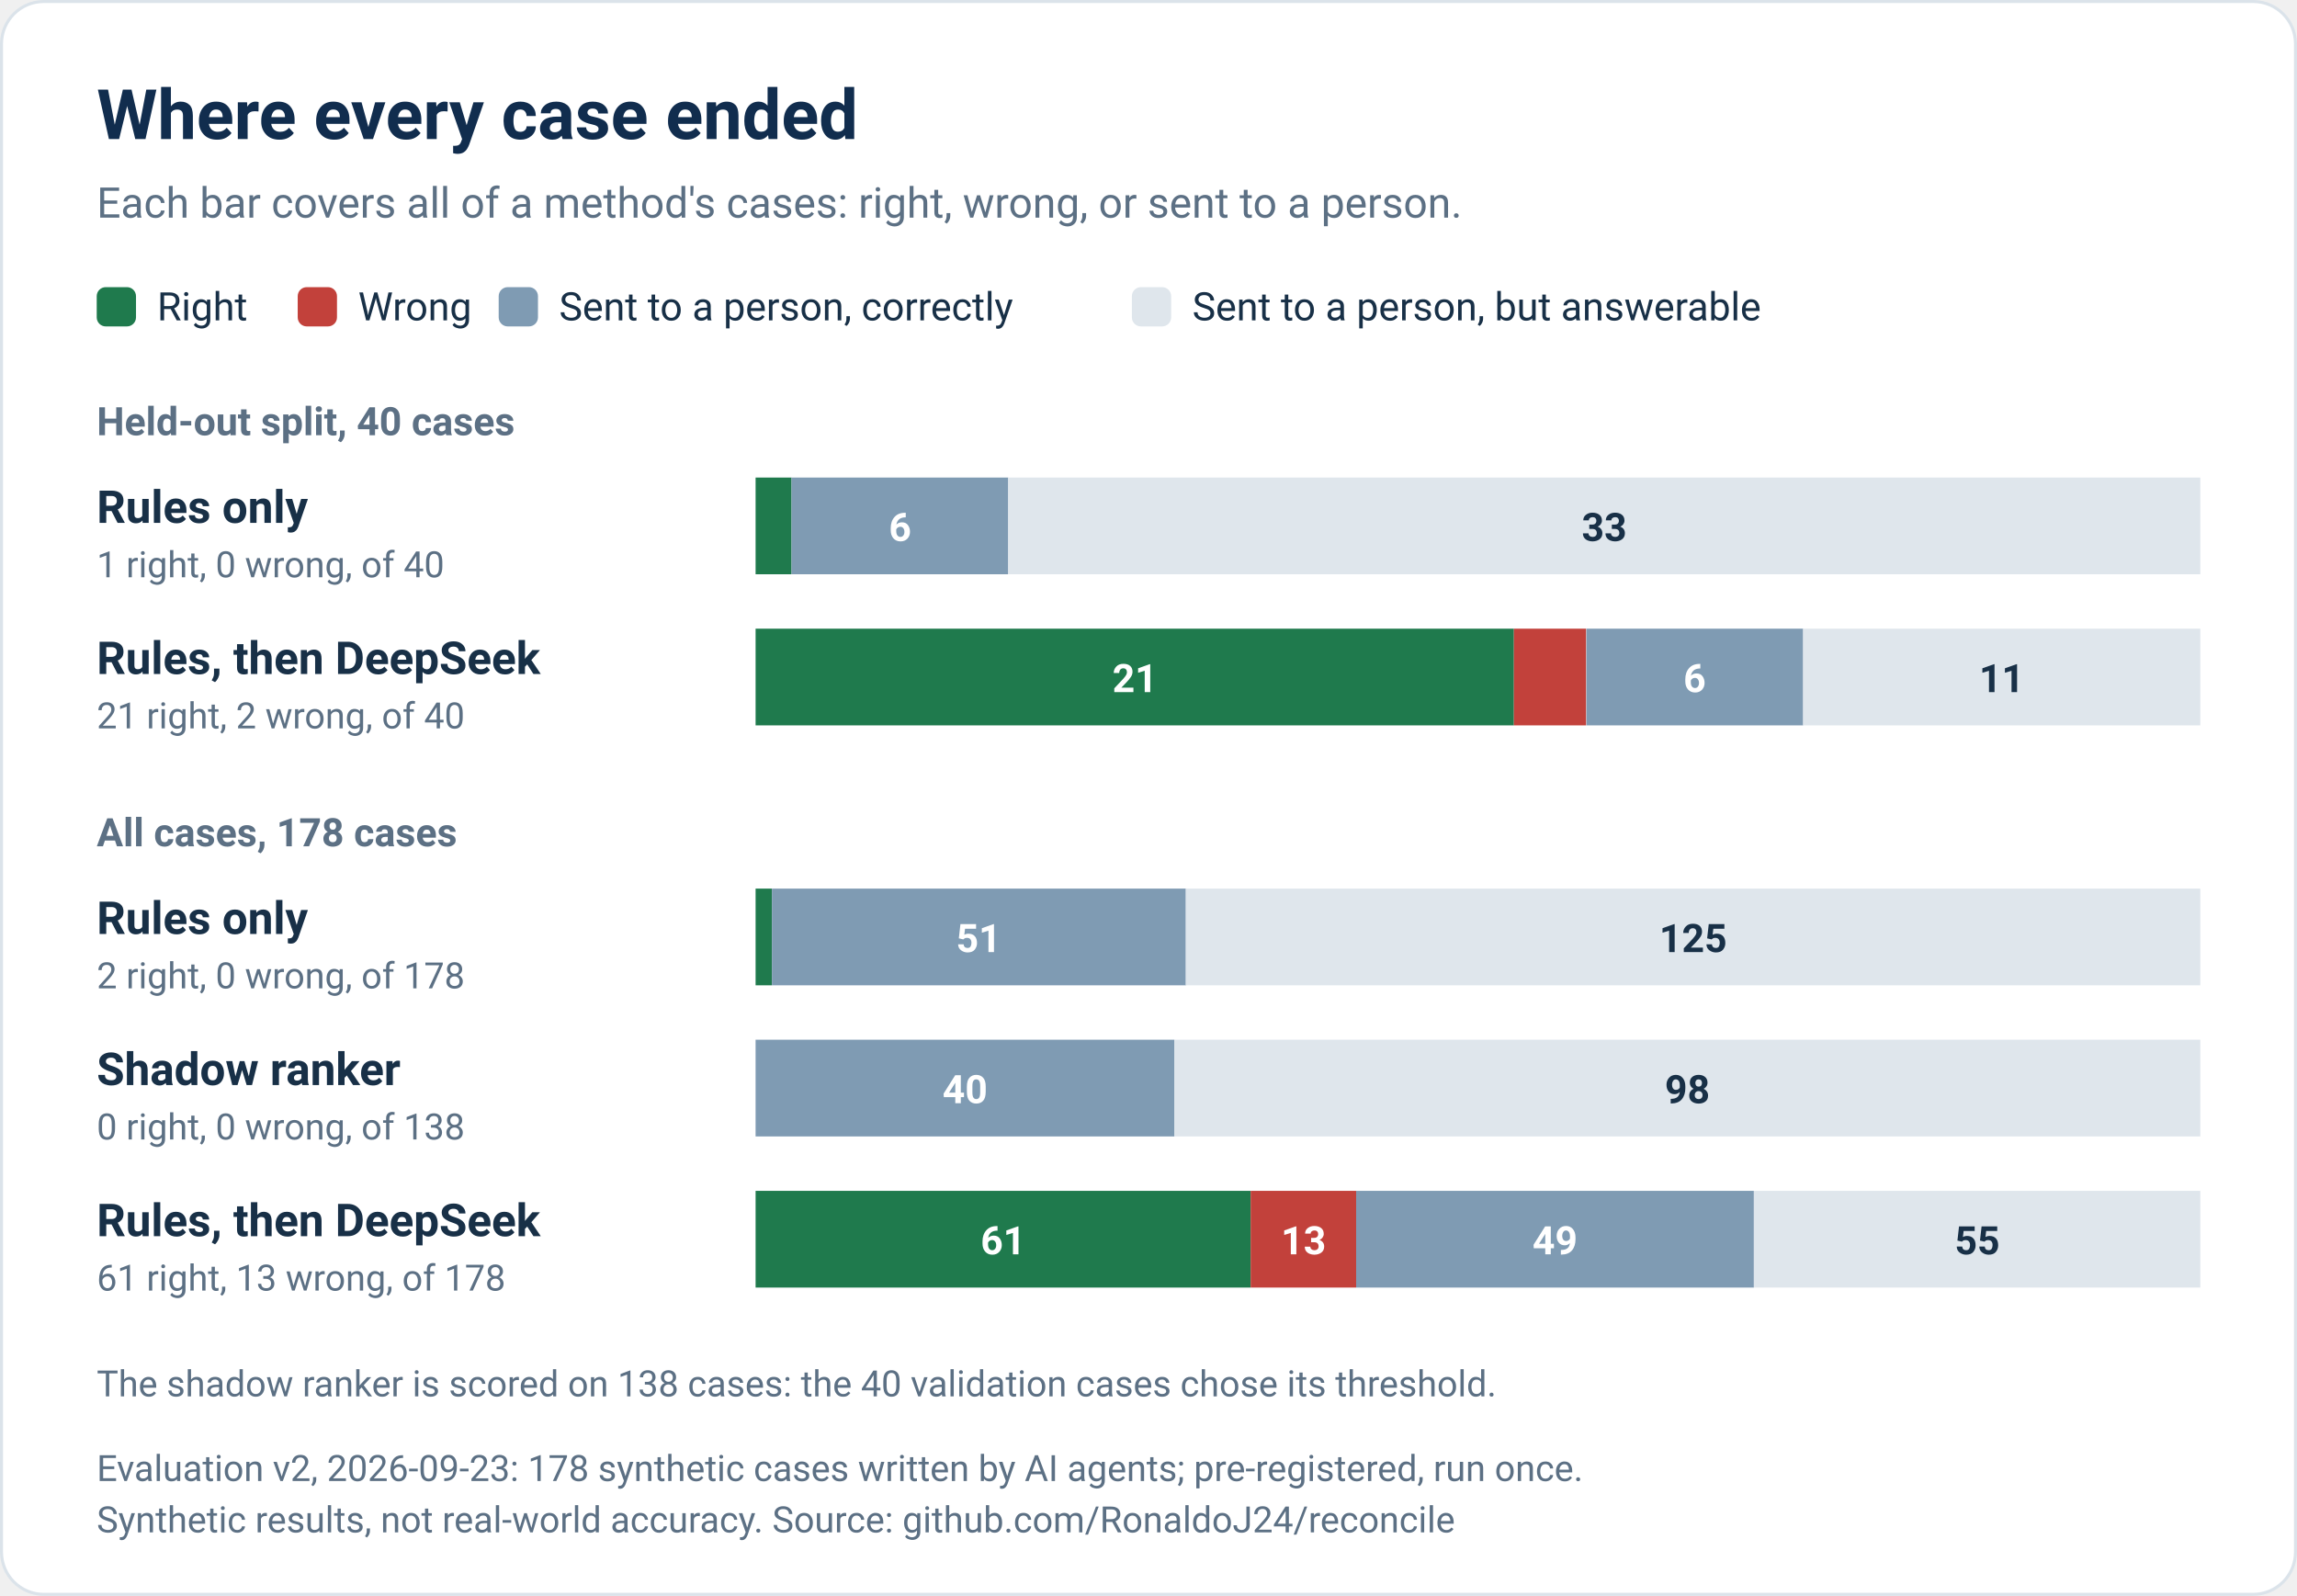
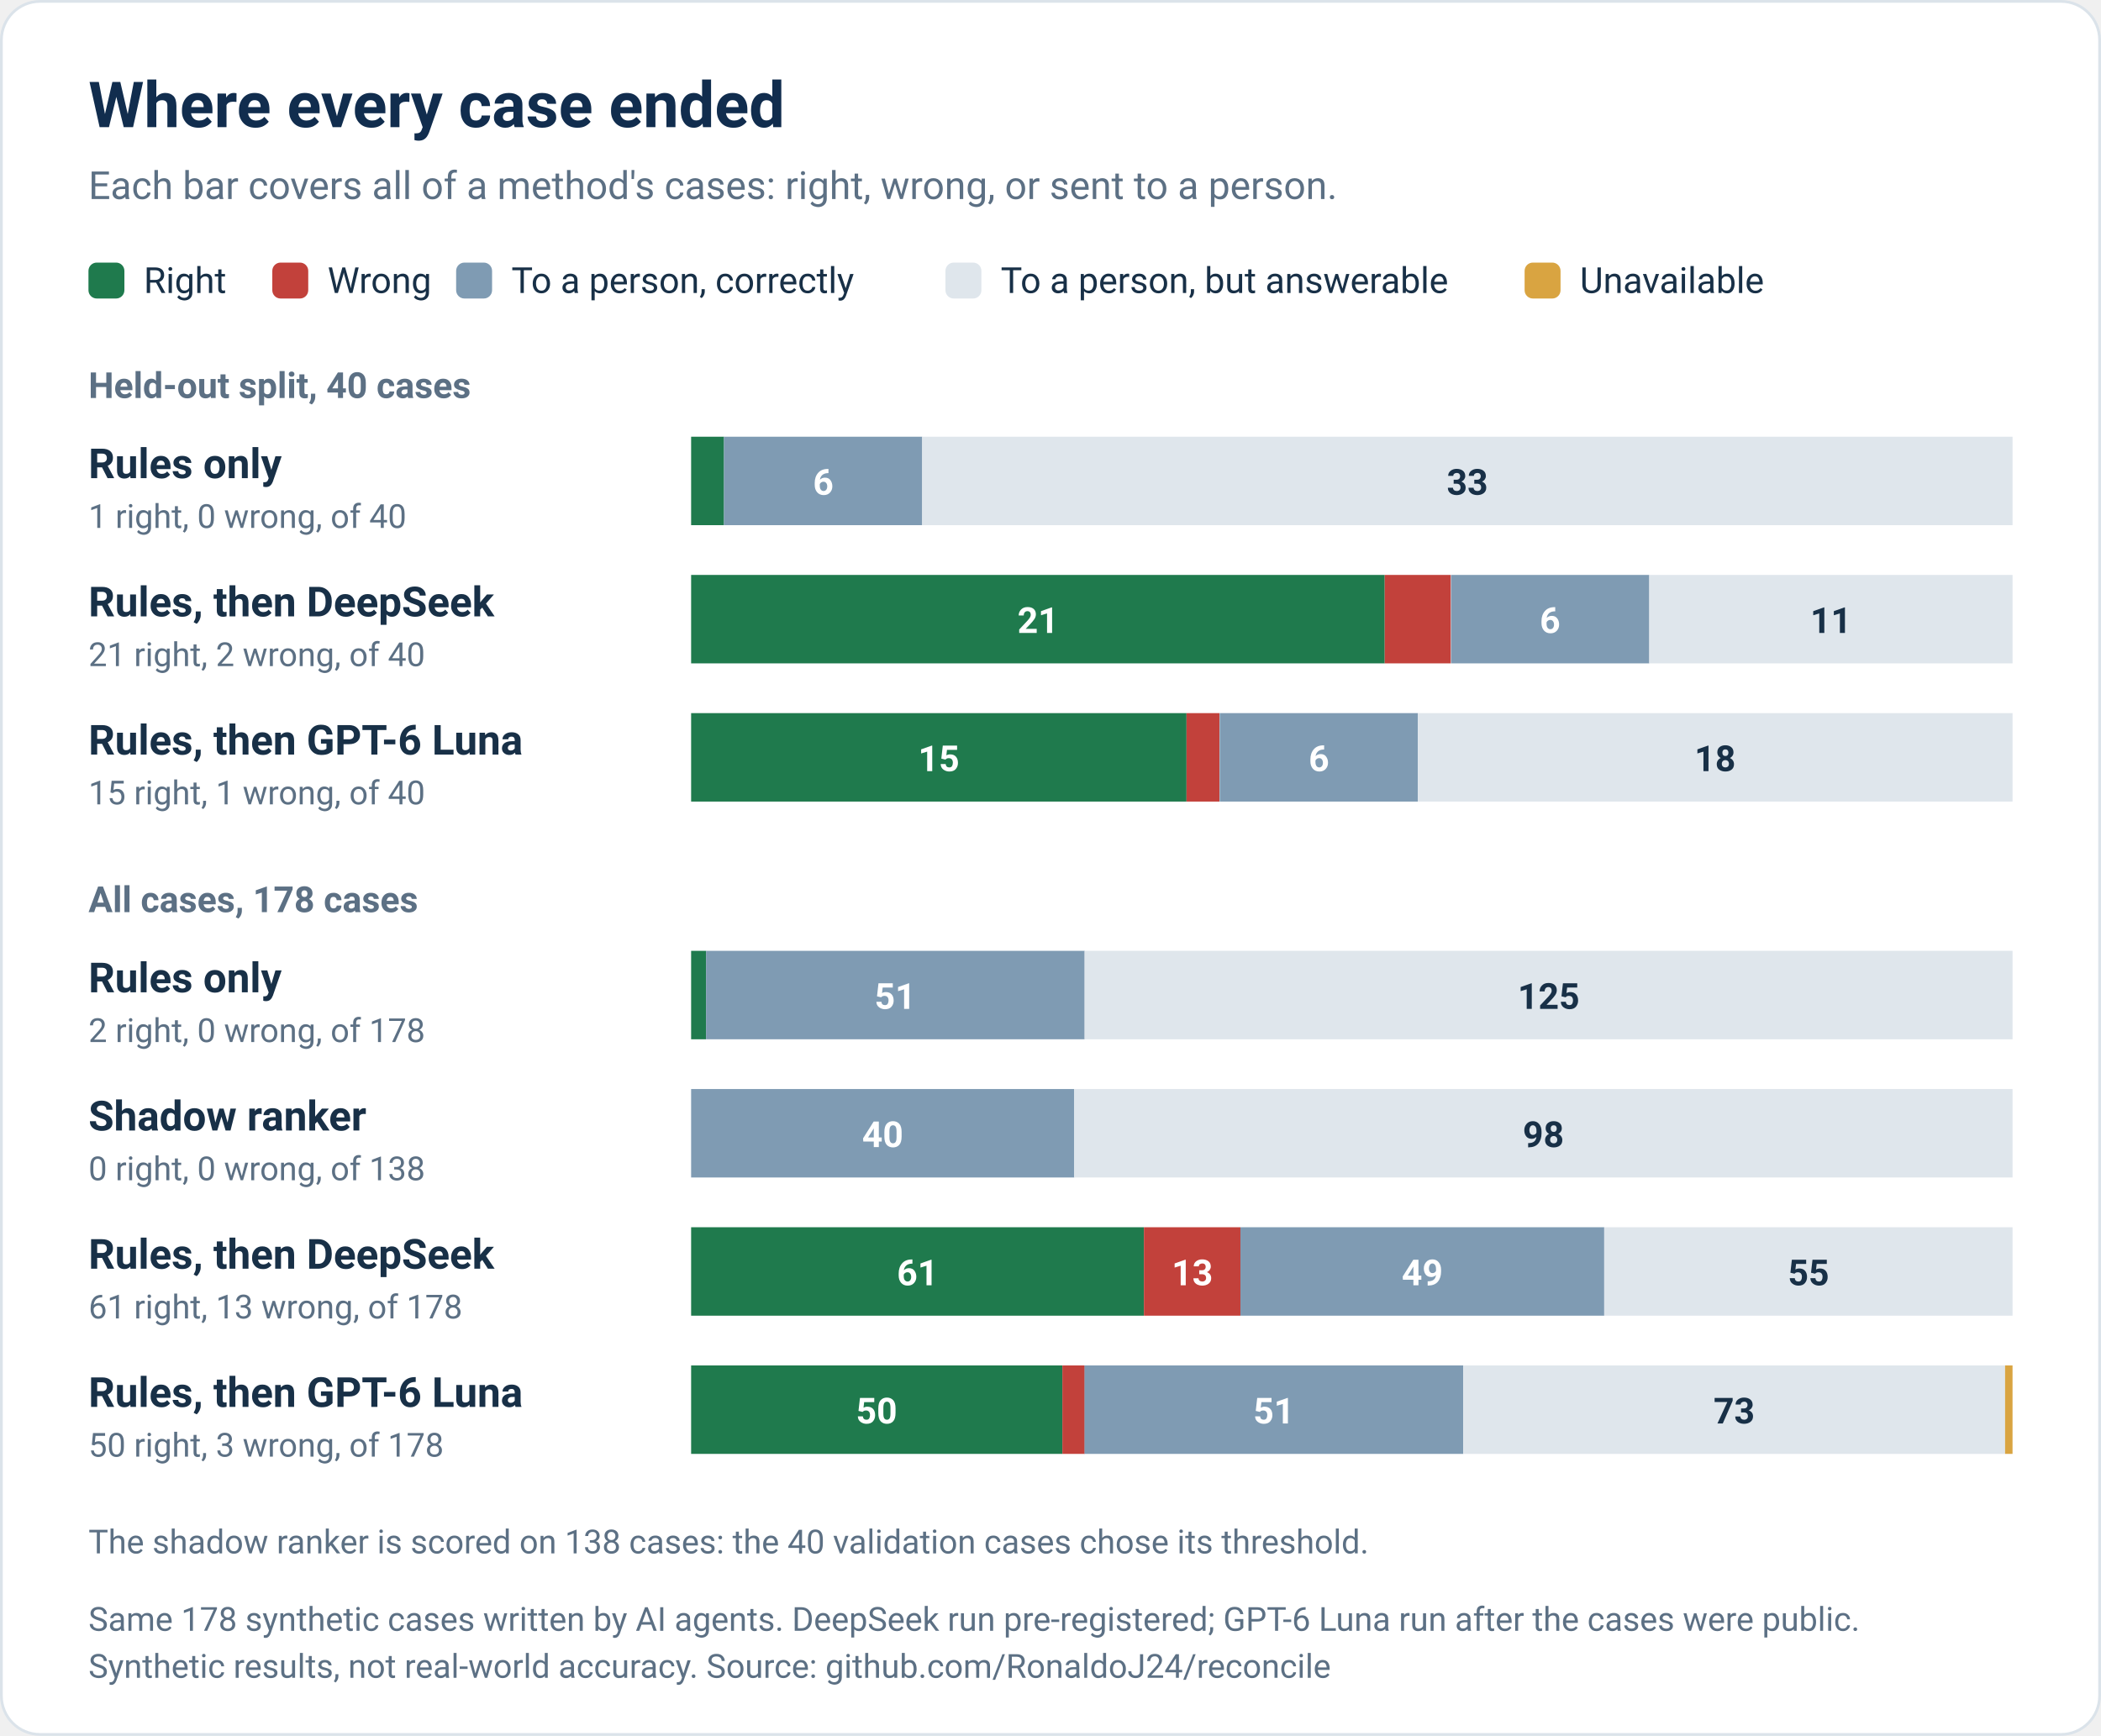
- <svg xmlns="http://www.w3.org/2000/svg" width="760" height="528" viewBox="0 0 760 528" role="img" font-family="-apple-system, BlinkMacSystemFont, 'Segoe UI', Roboto, Helvetica, Arial, sans-serif">
-   <rect x="0.5" y="0.5" width="759" height="527" rx="14" fill="#ffffff" stroke="#dbe3ea" />
+ <svg xmlns="http://www.w3.org/2000/svg" width="760" height="628" viewBox="0 0 760 628" role="img" font-family="-apple-system, BlinkMacSystemFont, 'Segoe UI', Roboto, Helvetica, Arial, sans-serif">
+   <rect x="0.5" y="0.5" width="759" height="627" rx="14" fill="#ffffff" stroke="#dbe3ea" />
  <text x="32.0" y="46.0" font-size="23" font-weight="700" fill="#112d4e" text-anchor="start">Where every case ended</text>
  <text x="32.0" y="72.0" font-size="14" font-weight="400" fill="#5c7084" text-anchor="start">Each bar covers all of a method's cases: right, wrong, or sent to a person.</text>
  <rect x="32.0" y="95.0" width="13.0" height="13.0" rx="3" fill="#1f7a4d" />
  <text x="52.0" y="106.0" font-size="13" font-weight="400" fill="#183047" text-anchor="start">Right</text>
  <rect x="98.5" y="95.0" width="13.0" height="13.0" rx="3" fill="#c2413b" />
  <text x="118.5" y="106.0" font-size="13" font-weight="400" fill="#183047" text-anchor="start">Wrong</text>
  <rect x="165.0" y="95.0" width="13.0" height="13.0" rx="3" fill="#7f9bb3" />
-   <text x="185.0" y="106.0" font-size="13" font-weight="400" fill="#183047" text-anchor="start">Sent to a person, correctly</text>
-   <rect x="374.5" y="95.0" width="13.0" height="13.0" rx="3" fill="#dfe6ec" />
-   <text x="394.5" y="106.0" font-size="13" font-weight="400" fill="#183047" text-anchor="start">Sent to a person, but answerable</text>
+   <text x="185.0" y="106.0" font-size="13" font-weight="400" fill="#183047" text-anchor="start">To a person, correctly</text>
+   <rect x="342.0" y="95.0" width="13.0" height="13.0" rx="3" fill="#dfe6ec" />
+   <text x="362.0" y="106.0" font-size="13" font-weight="400" fill="#183047" text-anchor="start">To a person, but answerable</text>
+   <rect x="551.5" y="95.0" width="13.0" height="13.0" rx="3" fill="#d9a441" />
+   <text x="571.5" y="106.0" font-size="13" font-weight="400" fill="#183047" text-anchor="start">Unavailable</text>
  <text x="32.0" y="144.0" font-size="13" font-weight="700" fill="#5c7084" text-anchor="start">Held-out split, 40 cases</text>
  <text x="32.0" y="173.0" font-size="15" font-weight="700" fill="#183047" text-anchor="start">Rules only</text>
  <text x="32.0" y="191.0" font-size="12" font-weight="400" fill="#5c7084" text-anchor="start">1 right, 0 wrong, of 40</text>
  <rect x="250.0" y="158.0" width="11.9" height="32.0" rx="0" fill="#1f7a4d" />
  <rect x="261.9" y="158.0" width="0.0" height="32.0" rx="0" fill="#c2413b" />
  <rect x="261.9" y="158.0" width="71.7" height="32.0" rx="0" fill="#7f9bb3" />
  <text x="297.8" y="179.0" font-size="13" font-weight="700" fill="#ffffff" text-anchor="middle">6</text>
  <rect x="333.6" y="158.0" width="394.4" height="32.0" rx="0" fill="#dfe6ec" />
  <text x="530.8" y="179.0" font-size="13" font-weight="700" fill="#183047" text-anchor="middle">33</text>
+   <rect x="728.0" y="158.0" width="0.0" height="32.0" rx="0" fill="#d9a441" />
  <text x="32.0" y="223.0" font-size="15" font-weight="700" fill="#183047" text-anchor="start">Rules, then DeepSeek</text>
  <text x="32.0" y="241.0" font-size="12" font-weight="400" fill="#5c7084" text-anchor="start">21 right, 2 wrong, of 40</text>
  <rect x="250.0" y="208.0" width="250.9" height="32.0" rx="0" fill="#1f7a4d" />
  <text x="375.5" y="229.0" font-size="13" font-weight="700" fill="#ffffff" text-anchor="middle">21</text>
  <rect x="500.9" y="208.0" width="23.9" height="32.0" rx="0" fill="#c2413b" />
  <rect x="524.9" y="208.0" width="71.7" height="32.0" rx="0" fill="#7f9bb3" />
  <text x="560.7" y="229.0" font-size="13" font-weight="700" fill="#ffffff" text-anchor="middle">6</text>
  <rect x="596.6" y="208.0" width="131.4" height="32.0" rx="0" fill="#dfe6ec" />
  <text x="662.3" y="229.0" font-size="13" font-weight="700" fill="#183047" text-anchor="middle">11</text>
-   <text x="32.0" y="280.0" font-size="13" font-weight="700" fill="#5c7084" text-anchor="start">All cases, 178 cases</text>
-   <text x="32.0" y="309.0" font-size="15" font-weight="700" fill="#183047" text-anchor="start">Rules only</text>
-   <text x="32.0" y="327.0" font-size="12" font-weight="400" fill="#5c7084" text-anchor="start">2 right, 0 wrong, of 178</text>
-   <rect x="250.0" y="294.0" width="5.4" height="32.0" rx="0" fill="#1f7a4d" />
-   <rect x="255.4" y="294.0" width="0.0" height="32.0" rx="0" fill="#c2413b" />
-   <rect x="255.4" y="294.0" width="137.0" height="32.0" rx="0" fill="#7f9bb3" />
-   <text x="323.8" y="315.0" font-size="13" font-weight="700" fill="#ffffff" text-anchor="middle">51</text>
-   <rect x="392.3" y="294.0" width="335.7" height="32.0" rx="0" fill="#dfe6ec" />
-   <text x="560.2" y="315.0" font-size="13" font-weight="700" fill="#183047" text-anchor="middle">125</text>
-   <text x="32.0" y="359.0" font-size="15" font-weight="700" fill="#183047" text-anchor="start">Shadow ranker</text>
-   <text x="32.0" y="377.0" font-size="12" font-weight="400" fill="#5c7084" text-anchor="start">0 right, 0 wrong, of 138</text>
-   <rect x="250.0" y="344.0" width="0.0" height="32.0" rx="0" fill="#1f7a4d" />
-   <rect x="250.0" y="344.0" width="0.0" height="32.0" rx="0" fill="#c2413b" />
-   <rect x="250.0" y="344.0" width="138.6" height="32.0" rx="0" fill="#7f9bb3" />
-   <text x="319.3" y="365.0" font-size="13" font-weight="700" fill="#ffffff" text-anchor="middle">40</text>
-   <rect x="388.6" y="344.0" width="339.4" height="32.0" rx="0" fill="#dfe6ec" />
-   <text x="558.3" y="365.0" font-size="13" font-weight="700" fill="#183047" text-anchor="middle">98</text>
-   <text x="32.0" y="409.0" font-size="15" font-weight="700" fill="#183047" text-anchor="start">Rules, then DeepSeek</text>
-   <text x="32.0" y="427.0" font-size="12" font-weight="400" fill="#5c7084" text-anchor="start">61 right, 13 wrong, of 178</text>
-   <rect x="250.0" y="394.0" width="163.8" height="32.0" rx="0" fill="#1f7a4d" />
-   <text x="331.9" y="415.0" font-size="13" font-weight="700" fill="#ffffff" text-anchor="middle">61</text>
-   <rect x="413.8" y="394.0" width="34.9" height="32.0" rx="0" fill="#c2413b" />
-   <text x="431.3" y="415.0" font-size="13" font-weight="700" fill="#ffffff" text-anchor="middle">13</text>
-   <rect x="448.7" y="394.0" width="131.6" height="32.0" rx="0" fill="#7f9bb3" />
-   <text x="514.5" y="415.0" font-size="13" font-weight="700" fill="#ffffff" text-anchor="middle">49</text>
-   <rect x="580.3" y="394.0" width="147.7" height="32.0" rx="0" fill="#dfe6ec" />
-   <text x="654.2" y="415.0" font-size="13" font-weight="700" fill="#183047" text-anchor="middle">55</text>
-   <text x="32.0" y="462.0" font-size="12" font-weight="400" fill="#5c7084" text-anchor="start">The shadow ranker is scored on 138 cases: the 40 validation cases chose its threshold.</text>
-   <text x="32.0" y="490.0" font-size="12" font-weight="400" fill="#5c7084" text-anchor="start">Evaluation v2, 2026-09-23: 178 synthetic cases written by AI agents; pre-registered, run once.</text>
-   <text x="32.0" y="507.0" font-size="12" font-weight="400" fill="#5c7084" text-anchor="start">Synthetic results, not real-world accuracy. Source: github.com/RonaldoJ24/reconcile</text>
+   <rect x="728.0" y="208.0" width="0.0" height="32.0" rx="0" fill="#d9a441" />
+   <text x="32.0" y="273.0" font-size="15" font-weight="700" fill="#183047" text-anchor="start">Rules, then GPT-6 Luna</text>
+   <text x="32.0" y="291.0" font-size="12" font-weight="400" fill="#5c7084" text-anchor="start">15 right, 1 wrong, of 40</text>
+   <rect x="250.0" y="258.0" width="179.2" height="32.0" rx="0" fill="#1f7a4d" />
+   <text x="339.6" y="279.0" font-size="13" font-weight="700" fill="#ffffff" text-anchor="middle">15</text>
+   <rect x="429.2" y="258.0" width="11.9" height="32.0" rx="0" fill="#c2413b" />
+   <rect x="441.2" y="258.0" width="71.7" height="32.0" rx="0" fill="#7f9bb3" />
+   <text x="477.1" y="279.0" font-size="13" font-weight="700" fill="#ffffff" text-anchor="middle">6</text>
+   <rect x="512.9" y="258.0" width="215.1" height="32.0" rx="0" fill="#dfe6ec" />
+   <text x="620.4" y="279.0" font-size="13" font-weight="700" fill="#183047" text-anchor="middle">18</text>
+   <rect x="728.0" y="258.0" width="0.0" height="32.0" rx="0" fill="#d9a441" />
+   <text x="32.0" y="330.0" font-size="13" font-weight="700" fill="#5c7084" text-anchor="start">All cases, 178 cases</text>
+   <text x="32.0" y="359.0" font-size="15" font-weight="700" fill="#183047" text-anchor="start">Rules only</text>
+   <text x="32.0" y="377.0" font-size="12" font-weight="400" fill="#5c7084" text-anchor="start">2 right, 0 wrong, of 178</text>
+   <rect x="250.0" y="344.0" width="5.4" height="32.0" rx="0" fill="#1f7a4d" />
+   <rect x="255.4" y="344.0" width="0.0" height="32.0" rx="0" fill="#c2413b" />
+   <rect x="255.4" y="344.0" width="137.0" height="32.0" rx="0" fill="#7f9bb3" />
+   <text x="323.8" y="365.0" font-size="13" font-weight="700" fill="#ffffff" text-anchor="middle">51</text>
+   <rect x="392.3" y="344.0" width="335.7" height="32.0" rx="0" fill="#dfe6ec" />
+   <text x="560.2" y="365.0" font-size="13" font-weight="700" fill="#183047" text-anchor="middle">125</text>
+   <rect x="728.0" y="344.0" width="0.0" height="32.0" rx="0" fill="#d9a441" />
+   <text x="32.0" y="409.0" font-size="15" font-weight="700" fill="#183047" text-anchor="start">Shadow ranker</text>
+   <text x="32.0" y="427.0" font-size="12" font-weight="400" fill="#5c7084" text-anchor="start">0 right, 0 wrong, of 138</text>
+   <rect x="250.0" y="394.0" width="0.0" height="32.0" rx="0" fill="#1f7a4d" />
+   <rect x="250.0" y="394.0" width="0.0" height="32.0" rx="0" fill="#c2413b" />
+   <rect x="250.0" y="394.0" width="138.6" height="32.0" rx="0" fill="#7f9bb3" />
+   <text x="319.3" y="415.0" font-size="13" font-weight="700" fill="#ffffff" text-anchor="middle">40</text>
+   <rect x="388.6" y="394.0" width="339.4" height="32.0" rx="0" fill="#dfe6ec" />
+   <text x="558.3" y="415.0" font-size="13" font-weight="700" fill="#183047" text-anchor="middle">98</text>
+   <rect x="728.0" y="394.0" width="0.0" height="32.0" rx="0" fill="#d9a441" />
+   <text x="32.0" y="459.0" font-size="15" font-weight="700" fill="#183047" text-anchor="start">Rules, then DeepSeek</text>
+   <text x="32.0" y="477.0" font-size="12" font-weight="400" fill="#5c7084" text-anchor="start">61 right, 13 wrong, of 178</text>
+   <rect x="250.0" y="444.0" width="163.8" height="32.0" rx="0" fill="#1f7a4d" />
+   <text x="331.9" y="465.0" font-size="13" font-weight="700" fill="#ffffff" text-anchor="middle">61</text>
+   <rect x="413.8" y="444.0" width="34.9" height="32.0" rx="0" fill="#c2413b" />
+   <text x="431.3" y="465.0" font-size="13" font-weight="700" fill="#ffffff" text-anchor="middle">13</text>
+   <rect x="448.7" y="444.0" width="131.6" height="32.0" rx="0" fill="#7f9bb3" />
+   <text x="514.5" y="465.0" font-size="13" font-weight="700" fill="#ffffff" text-anchor="middle">49</text>
+   <rect x="580.3" y="444.0" width="147.7" height="32.0" rx="0" fill="#dfe6ec" />
+   <text x="654.2" y="465.0" font-size="13" font-weight="700" fill="#183047" text-anchor="middle">55</text>
+   <rect x="728.0" y="444.0" width="0.0" height="32.0" rx="0" fill="#d9a441" />
+   <text x="32.0" y="509.0" font-size="15" font-weight="700" fill="#183047" text-anchor="start">Rules, then GPT-6 Luna</text>
+   <text x="32.0" y="527.0" font-size="12" font-weight="400" fill="#5c7084" text-anchor="start">50 right, 3 wrong, of 178</text>
+   <rect x="250.0" y="494.0" width="134.3" height="32.0" rx="0" fill="#1f7a4d" />
+   <text x="317.1" y="515.0" font-size="13" font-weight="700" fill="#ffffff" text-anchor="middle">50</text>
+   <rect x="384.3" y="494.0" width="8.1" height="32.0" rx="0" fill="#c2413b" />
+   <rect x="392.3" y="494.0" width="137.0" height="32.0" rx="0" fill="#7f9bb3" />
+   <text x="460.8" y="515.0" font-size="13" font-weight="700" fill="#ffffff" text-anchor="middle">51</text>
+   <rect x="529.3" y="494.0" width="196.0" height="32.0" rx="0" fill="#dfe6ec" />
+   <text x="627.3" y="515.0" font-size="13" font-weight="700" fill="#183047" text-anchor="middle">73</text>
+   <rect x="725.3" y="494.0" width="2.7" height="32.0" rx="0" fill="#d9a441" />
+   <text x="32.0" y="562.0" font-size="12" font-weight="400" fill="#5c7084" text-anchor="start">The shadow ranker is scored on 138 cases: the 40 validation cases chose its threshold.</text>
+   <text x="32.0" y="590.0" font-size="12" font-weight="400" fill="#5c7084" text-anchor="start">Same 178 synthetic cases written by AI agents. DeepSeek run pre-registered; GPT-6 Luna run after the cases were public.</text>
+   <text x="32.0" y="607.0" font-size="12" font-weight="400" fill="#5c7084" text-anchor="start">Synthetic results, not real-world accuracy. Source: github.com/RonaldoJ24/reconcile</text>
</svg>
